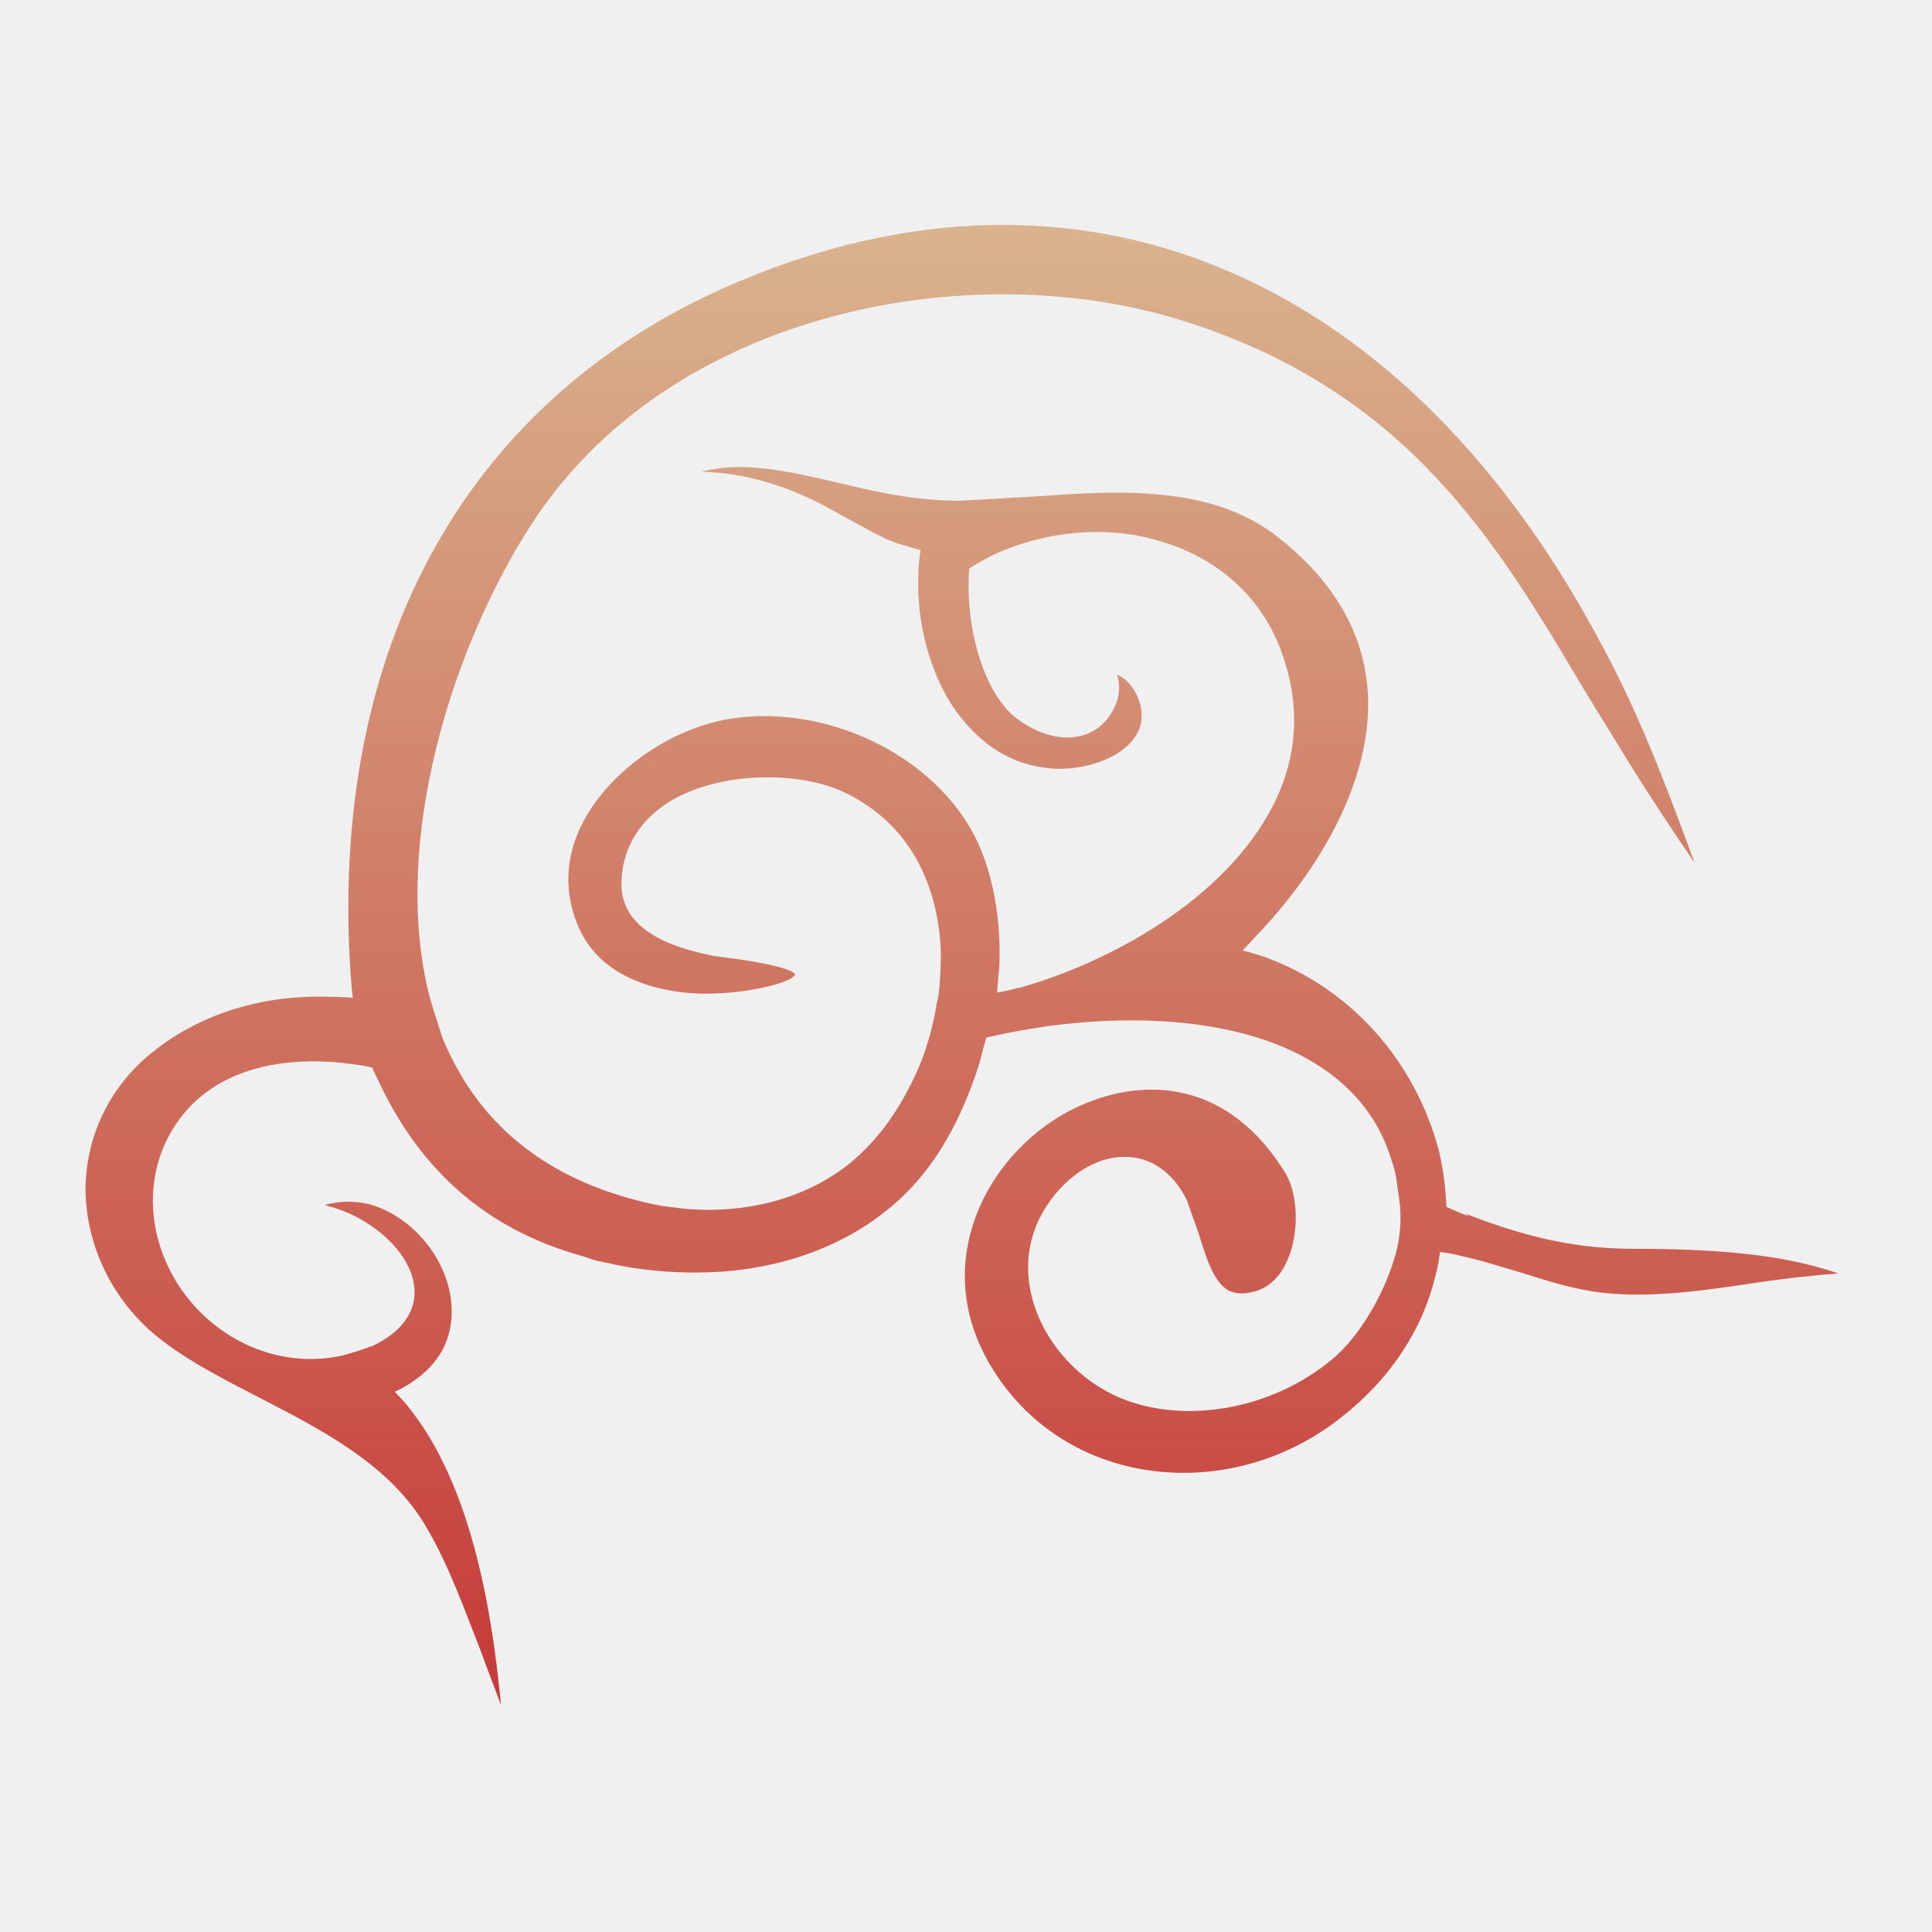
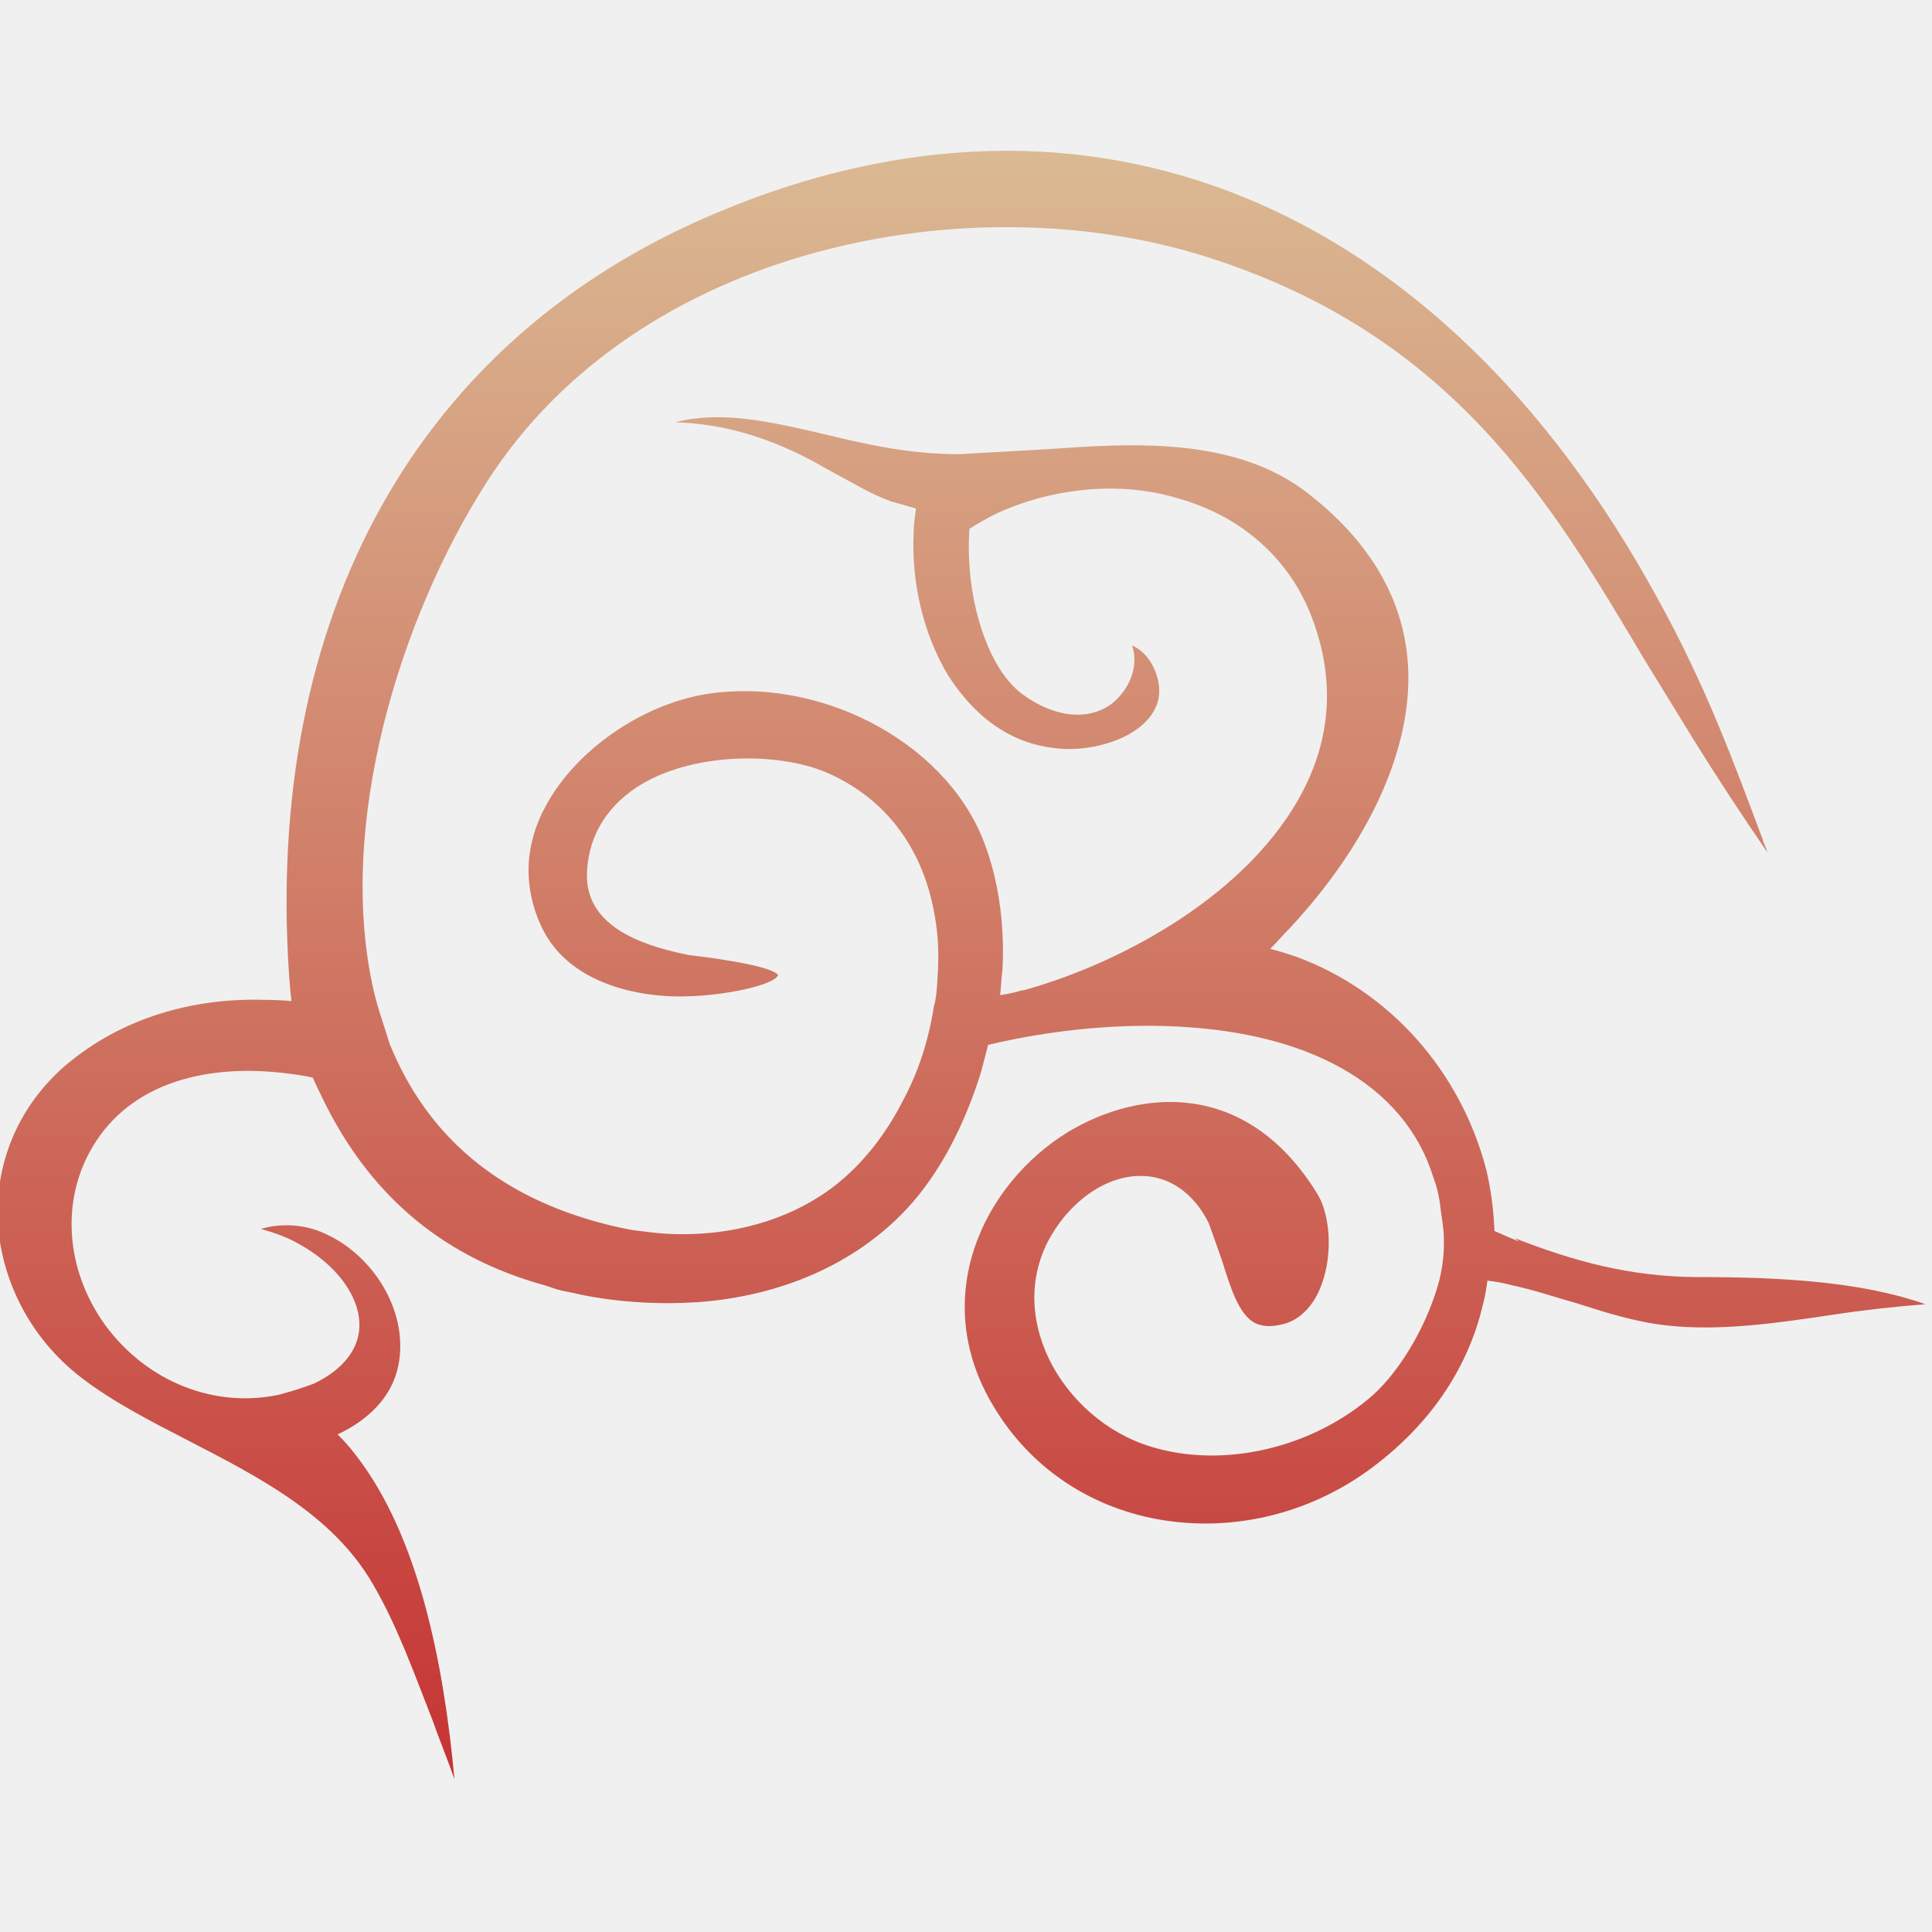
<svg xmlns="http://www.w3.org/2000/svg" viewBox="0 0 1.8 1.8">
  <defs>
    <linearGradient id="cornerGradient" gradientUnits="userSpaceOnUse" x1="0" y1="0" x2="0" y2="1.8">
      <stop offset="0" stop-color="#dcc69c" />
      <stop offset="1" stop-color="#c3272b" />
    </linearGradient>
    <mask id="cornerMask" maskUnits="userSpaceOnUse" x="0" y="0" width="1.8" height="1.8">
-       <g transform="translate(0.08277105,0.2098013) ">
+       <g transform="translate(0.00104816,0.1407814) scale(1.1) ">
        <g id="layer1" transform="translate(-94.79811,-126.2323)">
          <path d="m 96.084,127.156 a 0.842,0.842 0 0 1 -0.021,-0.009 c -4.6e-4,-0.008 -0.001,-0.016 -0.002,-0.024 a 0.259,0.259 0 0 0 -0.005,-0.028 c -0.022,-0.084 -0.082,-0.151 -0.16,-0.18 a 0.246,0.246 0 0 0 -0.023,-0.007 c 0.006,-0.006 0.011,-0.012 0.017,-0.018 0.065,-0.07 0.101,-0.147 0.1,-0.214 -7.9e-4,-0.058 -0.029,-0.11 -0.084,-0.153 -0.054,-0.043 -0.129,-0.044 -0.195,-0.04 l -0.031,0.002 -0.07,0.004 c -0.041,1.9e-4 -0.078,-0.008 -0.115,-0.017 -0.047,-0.011 -0.088,-0.02 -0.126,-0.01 0.039,0.001 0.077,0.012 0.115,0.032 l 0.018,0.01 c 0.017,0.009 0.033,0.019 0.05,0.025 0.007,0.002 0.014,0.004 0.021,0.006 -0.001,0.007 -0.002,0.014 -0.002,0.021 -0.002,0.041 0.008,0.085 0.029,0.12 0.016,0.025 0.044,0.057 0.091,0.062 0.022,0.003 0.055,-0.003 0.074,-0.02 0.009,-0.008 0.014,-0.018 0.014,-0.028 0,-0.016 -0.009,-0.032 -0.021,-0.038 -6.3e-4,-3.7e-4 -10e-4,-5.5e-4 -0.002,-8.1e-4 0.006,0.017 -0.002,0.037 -0.017,0.049 -0.02,0.015 -0.049,0.012 -0.076,-0.008 -0.027,-0.02 -0.043,-0.069 -0.045,-0.113 a 0.216,0.216 0 0 1 9e-5,-0.024 c 1.8e-4,-8.9e-4 1.8e-4,-0.002 1.8e-4,-0.003 0.008,-0.005 0.015,-0.009 0.023,-0.013 a 0.235,0.235 0 0 1 0.029,-0.011 c 0.04,-0.012 0.084,-0.014 0.124,-0.002 0.054,0.015 0.095,0.051 0.114,0.101 0.019,0.05 0.017,0.099 -0.007,0.146 -0.045,0.088 -0.153,0.146 -0.234,0.169 -0.002,5.5e-4 -0.003,0.001 -0.005,0.001 -0.006,0.002 -0.012,0.003 -0.018,0.004 8.8e-4,-0.008 0.001,-0.015 0.002,-0.022 0.002,-0.04 -0.004,-0.079 -0.017,-0.111 -0.034,-0.083 -0.139,-0.137 -0.234,-0.122 -0.055,0.009 -0.111,0.048 -0.136,0.095 -0.018,0.033 -0.019,0.068 -0.004,0.101 0.026,0.057 0.1,0.061 0.123,0.06 0.031,-5e-4 0.074,-0.009 0.078,-0.018 -0.004,-0.005 -0.024,-0.01 -0.06,-0.015 l -0.016,-0.002 c -0.028,-0.006 -0.085,-0.019 -0.086,-0.066 0,-0.032 0.015,-0.058 0.042,-0.076 0.046,-0.03 0.119,-0.03 0.16,-0.013 0.056,0.024 0.089,0.073 0.095,0.14 9.7e-4,0.012 7.1e-4,0.025 -1.9e-4,0.037 -4.4e-4,0.007 -0.001,0.015 -0.003,0.022 a 0.265,0.265 0 0 1 -0.014,0.053 0.241,0.241 0 0 1 -0.013,0.028 c -0.017,0.033 -0.041,0.061 -0.069,0.079 -0.037,0.024 -0.084,0.035 -0.132,0.032 -0.009,-5.5e-4 -0.018,-0.002 -0.027,-0.003 a 0.311,0.311 0 0 1 -0.023,-0.005 c -0.09,-0.023 -0.151,-0.074 -0.183,-0.153 -0.002,-0.006 -0.004,-0.013 -0.006,-0.019 a 0.324,0.324 0 0 1 -0.007,-0.024 c -0.033,-0.141 0.022,-0.318 0.095,-0.432 0.128,-0.201 0.411,-0.255 0.611,-0.191 0.207,0.066 0.29,0.206 0.37,0.341 l 0.043,0.07 a 2.463,2.463 0 0 0 0.061,0.093 c -10e-4,-0.004 -0.003,-0.007 -0.004,-0.011 -0.024,-0.064 -0.048,-0.13 -0.089,-0.204 -0.184,-0.337 -0.482,-0.459 -0.796,-0.327 -0.254,0.106 -0.384,0.341 -0.363,0.647 5.5e-4,0.007 0.001,0.014 0.002,0.021 -0.007,-6.1e-4 -0.014,-0.001 -0.022,-0.001 -0.061,-0.002 -0.122,0.015 -0.17,0.056 -0.038,0.033 -0.058,0.079 -0.057,0.128 0.002,0.053 0.028,0.103 0.071,0.136 0.026,0.02 0.057,0.036 0.09,0.053 0.06,0.031 0.123,0.063 0.157,0.122 0.021,0.036 0.035,0.076 0.05,0.114 0.006,0.017 0.013,0.034 0.019,0.051 -0.009,-0.097 -0.03,-0.206 -0.084,-0.275 a 0.166,0.166 0 0 0 -0.015,-0.017 0.108,0.108 0 0 0 0.019,-0.011 c 0.021,-0.015 0.033,-0.035 0.034,-0.06 0.002,-0.043 -0.029,-0.087 -0.071,-0.102 a 0.079,0.079 0 0 0 -0.047,-0.001 c 0.011,0.003 0.022,0.007 0.031,0.012 0.035,0.019 0.056,0.049 0.052,0.076 -0.002,0.013 -0.011,0.03 -0.038,0.043 -0.008,0.003 -0.017,0.006 -0.028,0.009 -0.001,2.7e-4 -0.002,6.1e-4 -0.004,9e-4 -0.056,0.011 -0.114,-0.014 -0.148,-0.064 -0.032,-0.048 -0.034,-0.107 -0.004,-0.152 0.034,-0.051 0.097,-0.064 0.158,-0.057 0.008,10e-4 0.017,0.002 0.025,0.004 0.004,0.009 0.008,0.017 0.012,0.025 0.04,0.078 0.101,0.128 0.185,0.151 0.006,0.002 0.011,0.004 0.017,0.005 0.005,0.001 0.01,0.002 0.014,0.003 0.025,0.005 0.05,0.007 0.074,0.007 a 0.469,0.469 0 0 0 0.023,-7.9e-4 c 0.071,-0.005 0.134,-0.032 0.178,-0.079 0.028,-0.03 0.049,-0.071 0.063,-0.116 0.002,-0.008 0.004,-0.015 0.006,-0.023 a 0.503,0.503 0 0 1 0.023,-0.005 c 0.092,-0.018 0.201,-0.017 0.275,0.024 0.04,0.022 0.067,0.054 0.079,0.093 0.003,0.008 0.005,0.016 0.006,0.025 0.001,0.009 0.003,0.018 0.003,0.027 3.8e-4,0.012 -10e-4,0.024 -0.004,0.036 a 0.188,0.188 0 0 1 -0.004,0.013 c -0.012,0.035 -0.034,0.069 -0.056,0.087 -0.053,0.044 -0.13,0.06 -0.191,0.038 -0.036,-0.013 -0.068,-0.043 -0.083,-0.08 -0.012,-0.03 -0.012,-0.06 9e-4,-0.088 0.017,-0.035 0.049,-0.059 0.08,-0.059 0.024,-1.8e-4 0.045,0.014 0.058,0.04 l 0.011,0.031 c 0.007,0.022 0.014,0.047 0.029,0.054 0.007,0.003 0.015,0.003 0.026,-3.4e-4 0.017,-0.006 0.026,-0.022 0.03,-0.034 0.009,-0.025 0.007,-0.059 -0.005,-0.077 -0.06,-0.096 -0.15,-0.087 -0.21,-0.051 -0.072,0.044 -0.119,0.141 -0.063,0.233 0.03,0.05 0.079,0.084 0.138,0.095 0.065,0.012 0.134,-0.005 0.188,-0.048 0.046,-0.036 0.076,-0.082 0.088,-0.133 0.002,-0.007 0.003,-0.014 0.004,-0.021 0.007,9e-4 0.014,0.002 0.021,0.004 0.019,0.004 0.036,0.01 0.054,0.015 0.025,0.008 0.05,0.016 0.077,0.019 0.045,0.005 0.093,-0.002 0.14,-0.009 0.026,-0.004 0.053,-0.007 0.079,-0.009 -0.054,-0.019 -0.121,-0.023 -0.193,-0.023 -0.056,-1.8e-4 -0.104,-0.013 -0.155,-0.033 z" fill="#ffffff" p-id="2705" id="path822-9-1" style="stroke-width:0.002" />
        </g>
      </g>
    </mask>
  </defs>
  <rect x="0" y="0" width="1.8" height="1.8" fill="url(#cornerGradient)" mask="url(#cornerMask)" />
</svg>
